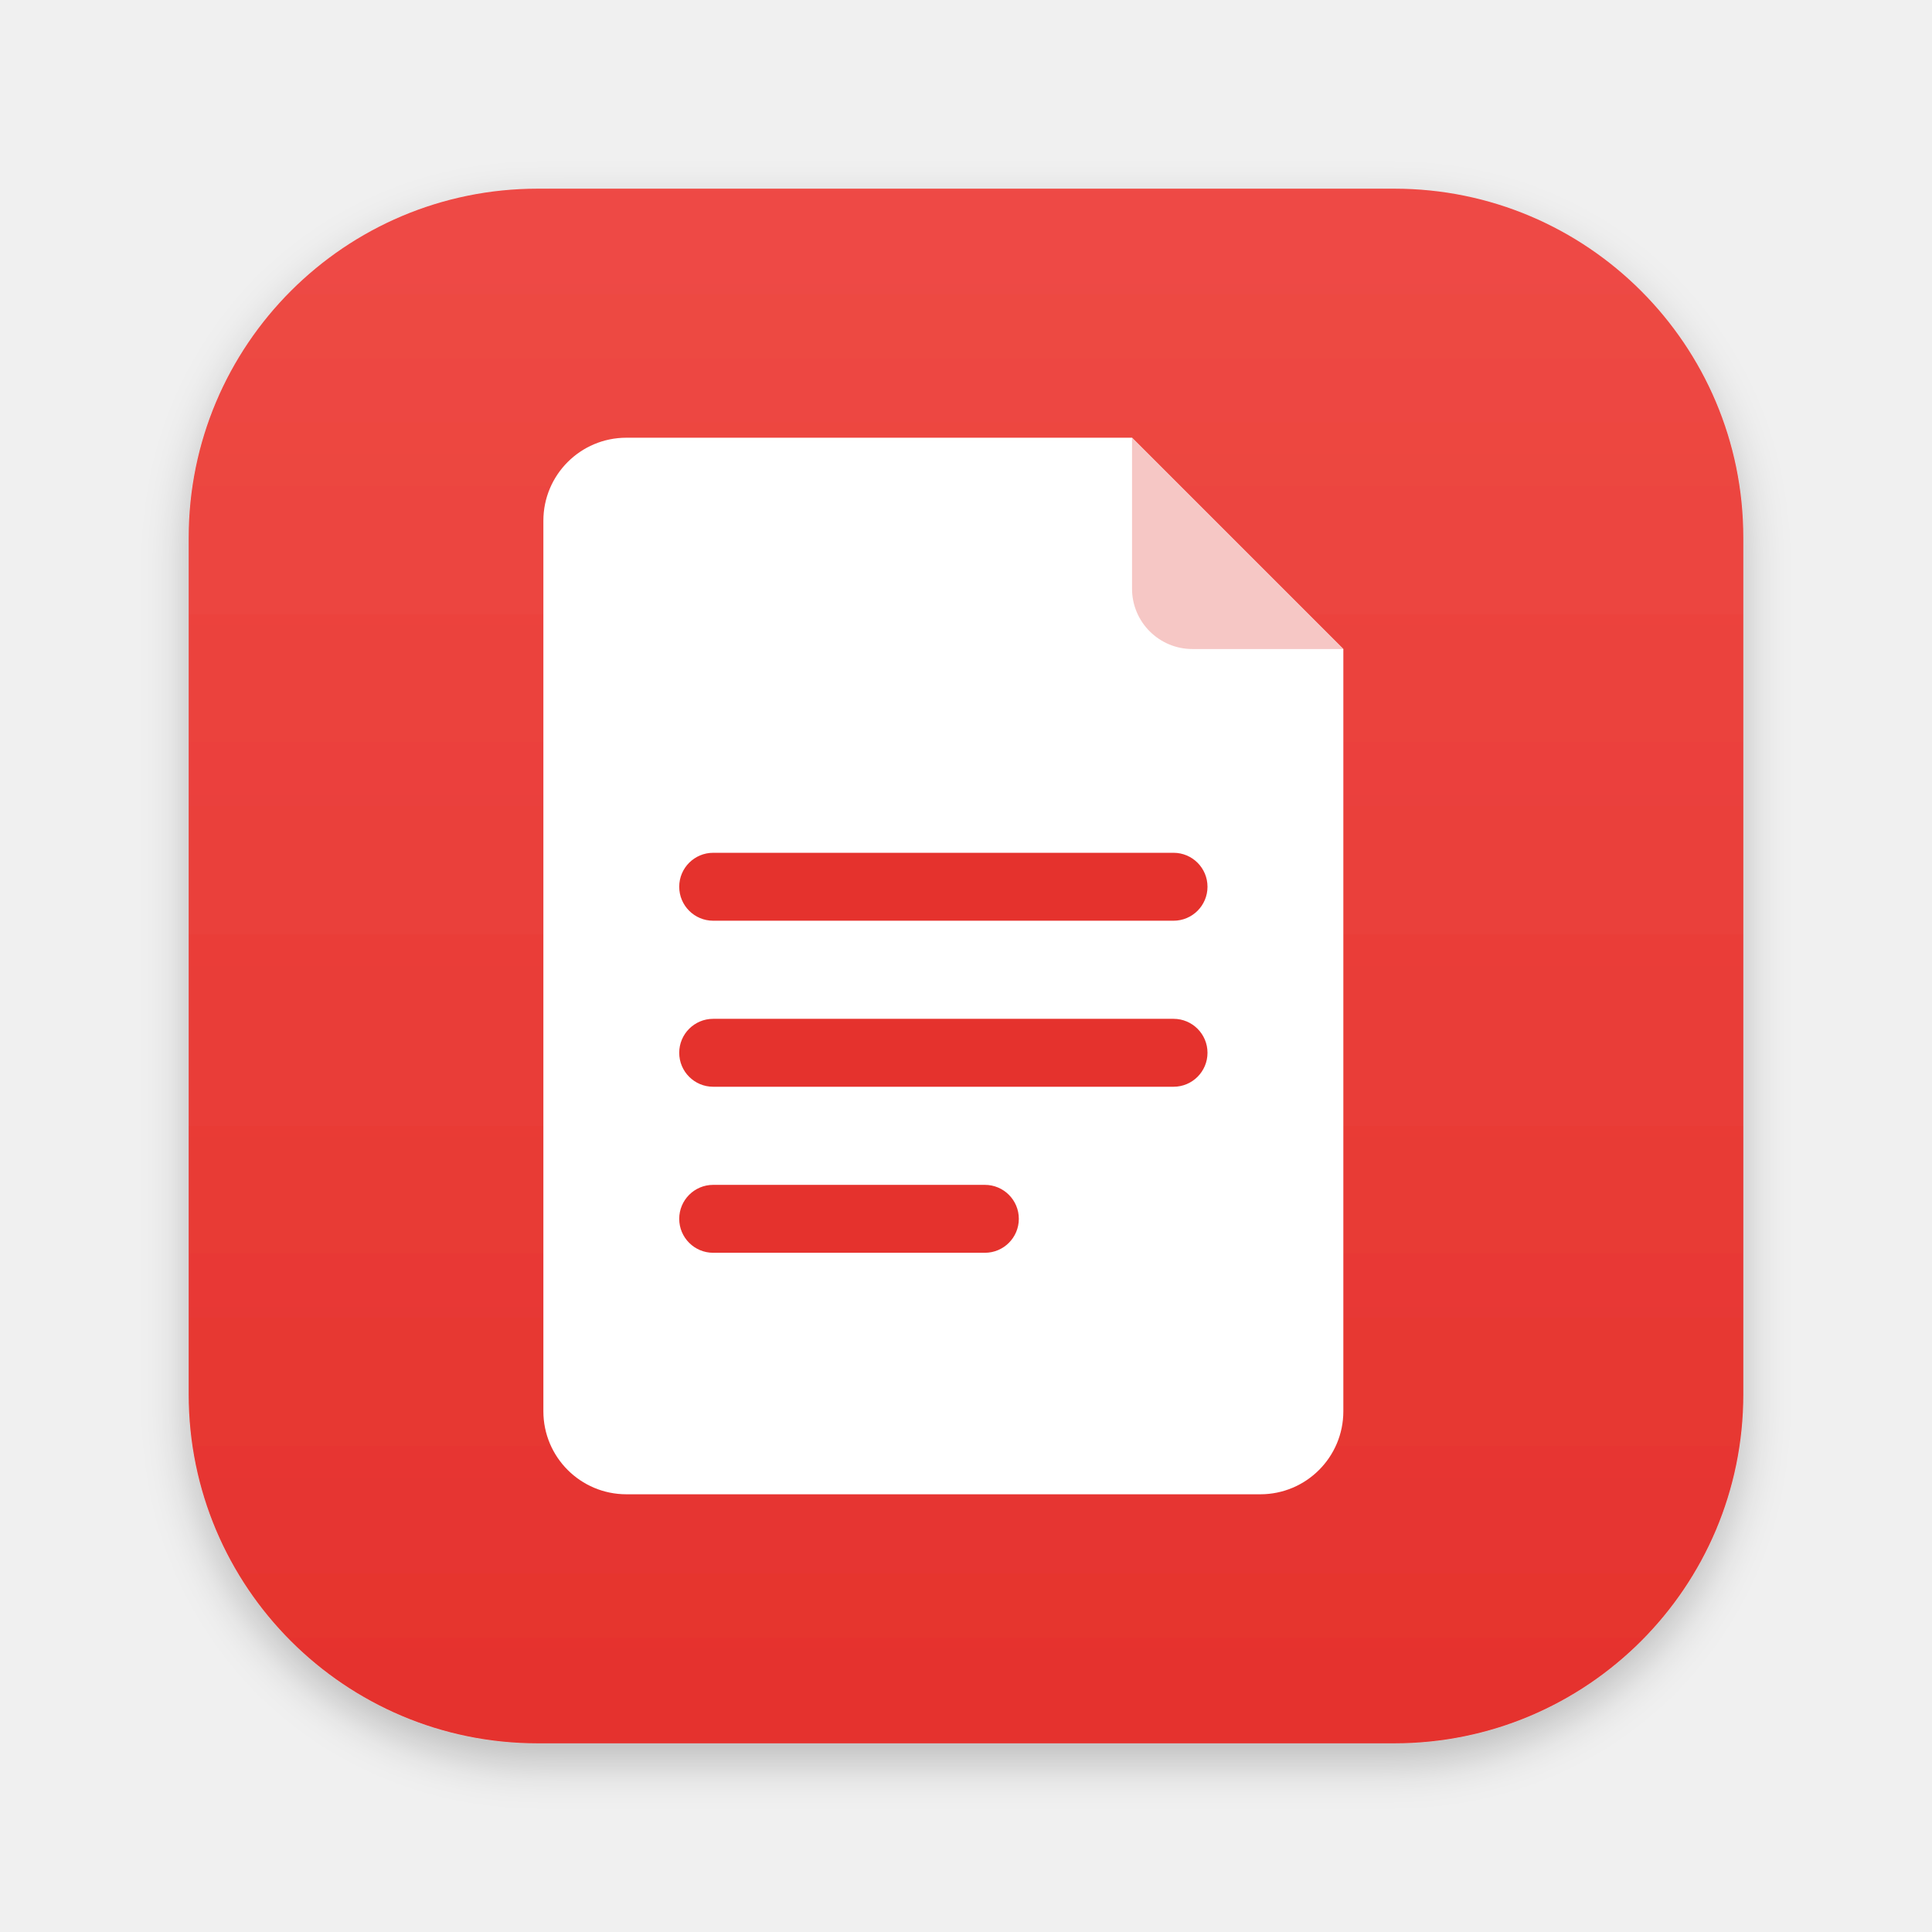
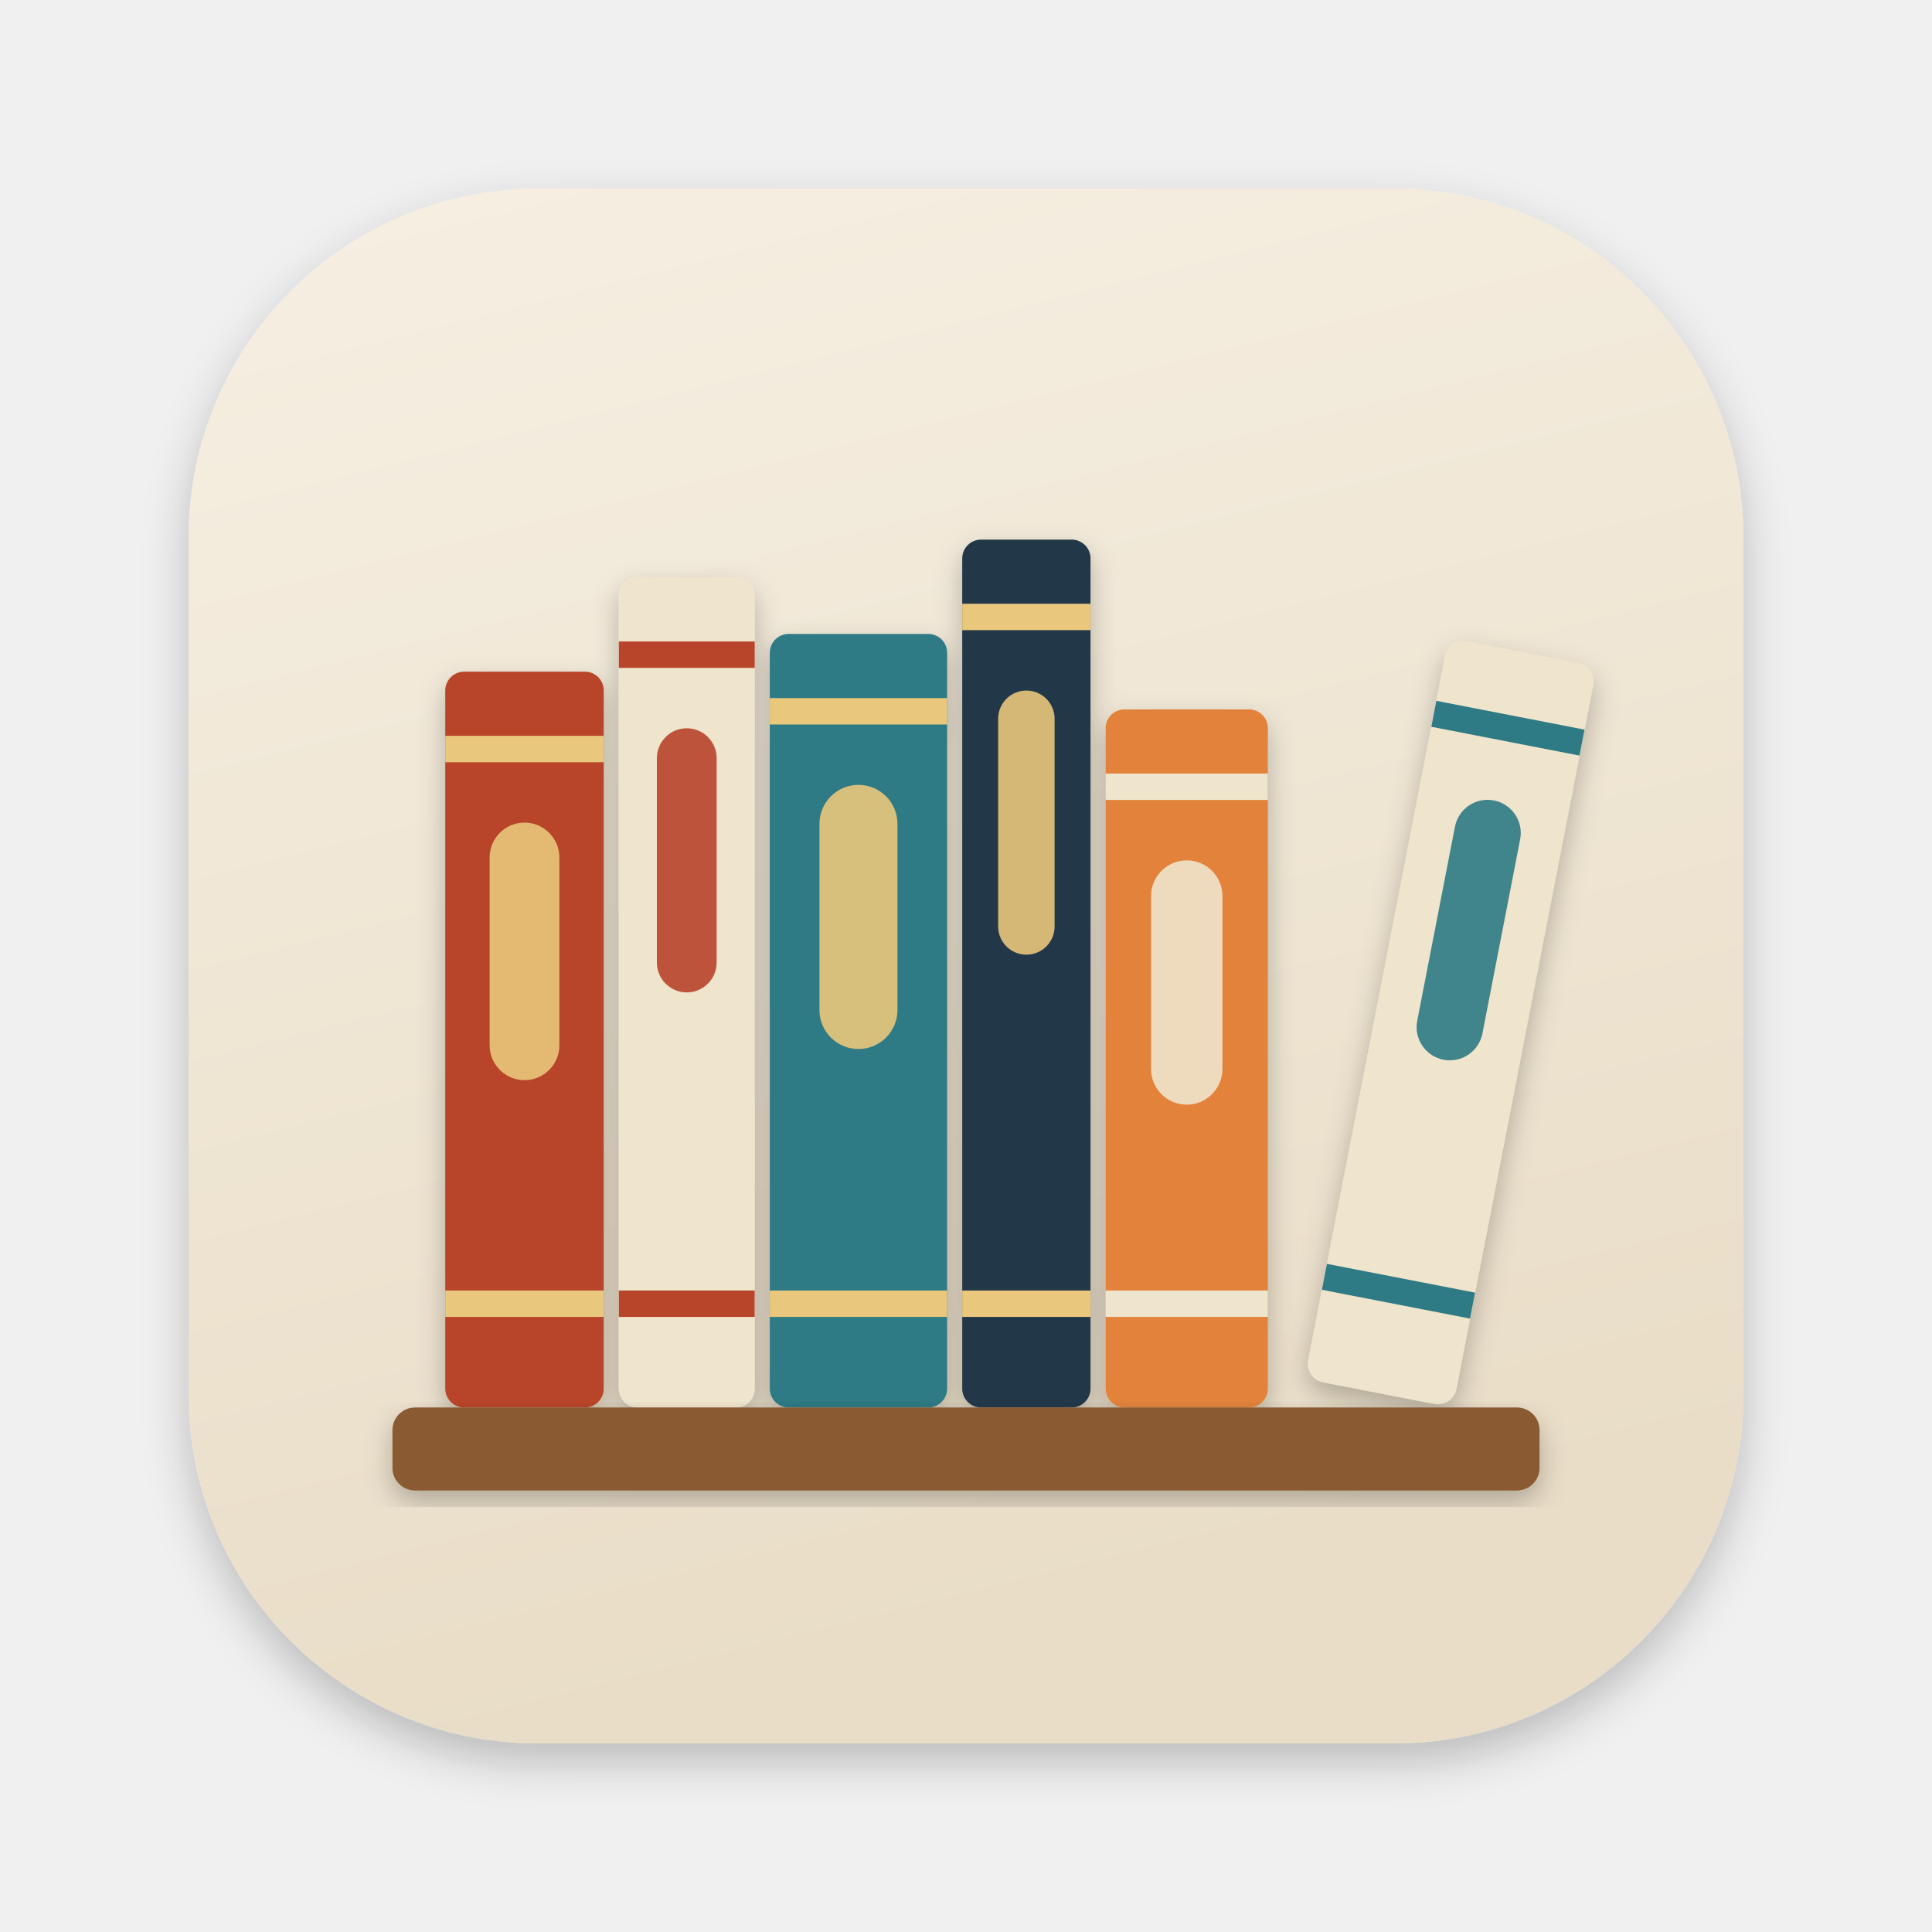
<svg xmlns="http://www.w3.org/2000/svg" width="1024" height="1024" viewBox="0 0 1024 1024">
  <defs>
-     <linearGradient id="bg" x1="0" y1="0" x2="0" y2="1">
-       <stop offset="0" stop-color="#EE4A45" />
-       <stop offset="1" stop-color="#E5322D" />
+     <linearGradient id="bg" x1="0" y1="0" x2="0.25" y2="1">
+       <stop offset="0" stop-color="#F6EFE2" />
+       <stop offset="1" stop-color="#E9DDC7" />
    </linearGradient>
-     <filter id="shadow" x="-10%" y="-10%" width="120%" height="130%">
+     <filter id="sh" x="-20%" y="-20%" width="140%" height="140%">
+       <feDropShadow dx="0" dy="6" stdDeviation="7" flood-color="#000" flood-opacity="0.25" />
+     </filter>
+     <filter id="bs" x="-10%" y="-10%" width="120%" height="130%">
      <feDropShadow dx="0" dy="10" stdDeviation="12" flood-color="#000" flood-opacity="0.22" />
    </filter>
  </defs>
-   <rect x="100" y="100" width="824" height="824" rx="185" fill="url(#bg)" filter="url(#shadow)" />
-   <path d="M332 232 H600 L712 344 V748 a44 44 0 0 1 -44 44 H332 a44 44 0 0 1 -44 -44 V276 a44 44 0 0 1 44 -44 Z" fill="#FFFFFF" />
-   <path d="M600 232 V312 a32 32 0 0 0 32 32 H712 Z" fill="#F6C7C5" />
-   <rect x="360" y="452" width="280" height="36" rx="18" fill="#E5322D" />
-   <rect x="360" y="540" width="280" height="36" rx="18" fill="#E5322D" />
-   <rect x="360" y="628" width="180" height="36" rx="18" fill="#E5322D" />
+   <rect x="100" y="100" width="824" height="824" rx="185" fill="url(#bg)" filter="url(#bs)" />
+   <g filter="url(#sh)">
+     <g>
+       <rect x="236" y="356" width="84" height="390" rx="10" fill="#B8442A" />
+       <rect x="236" y="390" width="84" height="14" fill="#E9C77B" />
+       <rect x="236" y="684" width="84" height="14" fill="#E9C77B" />
+       <rect x="259.52" y="436" width="36.96" height="136.5" rx="18.48" fill="#E9C77B" opacity="0.9" />
+     </g>
+     <g>
+       <rect x="328" y="306" width="72" height="440" rx="10" fill="#EFE4CC" />
+       <rect x="328" y="340" width="72" height="14" fill="#B8442A" />
+       <rect x="328" y="684" width="72" height="14" fill="#B8442A" />
+       <rect x="348.16" y="386" width="31.68" height="140" rx="15.84" fill="#B8442A" opacity="0.9" />
+     </g>
+     <g>
+       <rect x="408" y="336" width="94" height="410" rx="10" fill="#2F7A85" />
+       <rect x="408" y="370" width="94" height="14" fill="#E9C77B" />
+       <rect x="408" y="684" width="94" height="14" fill="#E9C77B" />
+       <rect x="434.32" y="416" width="41.36" height="140" rx="20.68" fill="#E9C77B" opacity="0.9" />
+     </g>
+     <g>
+       <rect x="510" y="286" width="68" height="460" rx="10" fill="#22384A" />
+       <rect x="510" y="320" width="68" height="14" fill="#E9C77B" />
+       <rect x="510" y="684" width="68" height="14" fill="#E9C77B" />
+       <rect x="529.04" y="366" width="29.92" height="140" rx="14.96" fill="#E9C77B" opacity="0.9" />
+     </g>
+     <g>
+       <rect x="586" y="376" width="86" height="370" rx="10" fill="#E2823A" />
+       <rect x="586" y="410" width="86" height="14" fill="#EFE4CC" />
+       <rect x="586" y="684" width="86" height="14" fill="#EFE4CC" />
+       <rect x="610.08" y="456" width="37.84" height="129.5" rx="18.92" fill="#EFE4CC" opacity="0.9" />
+     </g>
+     <g transform="rotate(11 770 746)">
+       <rect x="690" y="346" width="80" height="400" rx="10" fill="#EFE4CC" />
+       <rect x="690" y="380" width="80" height="14" fill="#2F7A85" />
+       <rect x="690" y="684" width="80" height="14" fill="#2F7A85" />
+       <rect x="712.4" y="426" width="35.2" height="140" rx="17.6" fill="#2F7A85" opacity="0.9" />
+     </g>
+   </g>
+   <rect x="208" y="746" width="608" height="44" rx="12" fill="#8A5A33" filter="url(#sh)" />
</svg>
